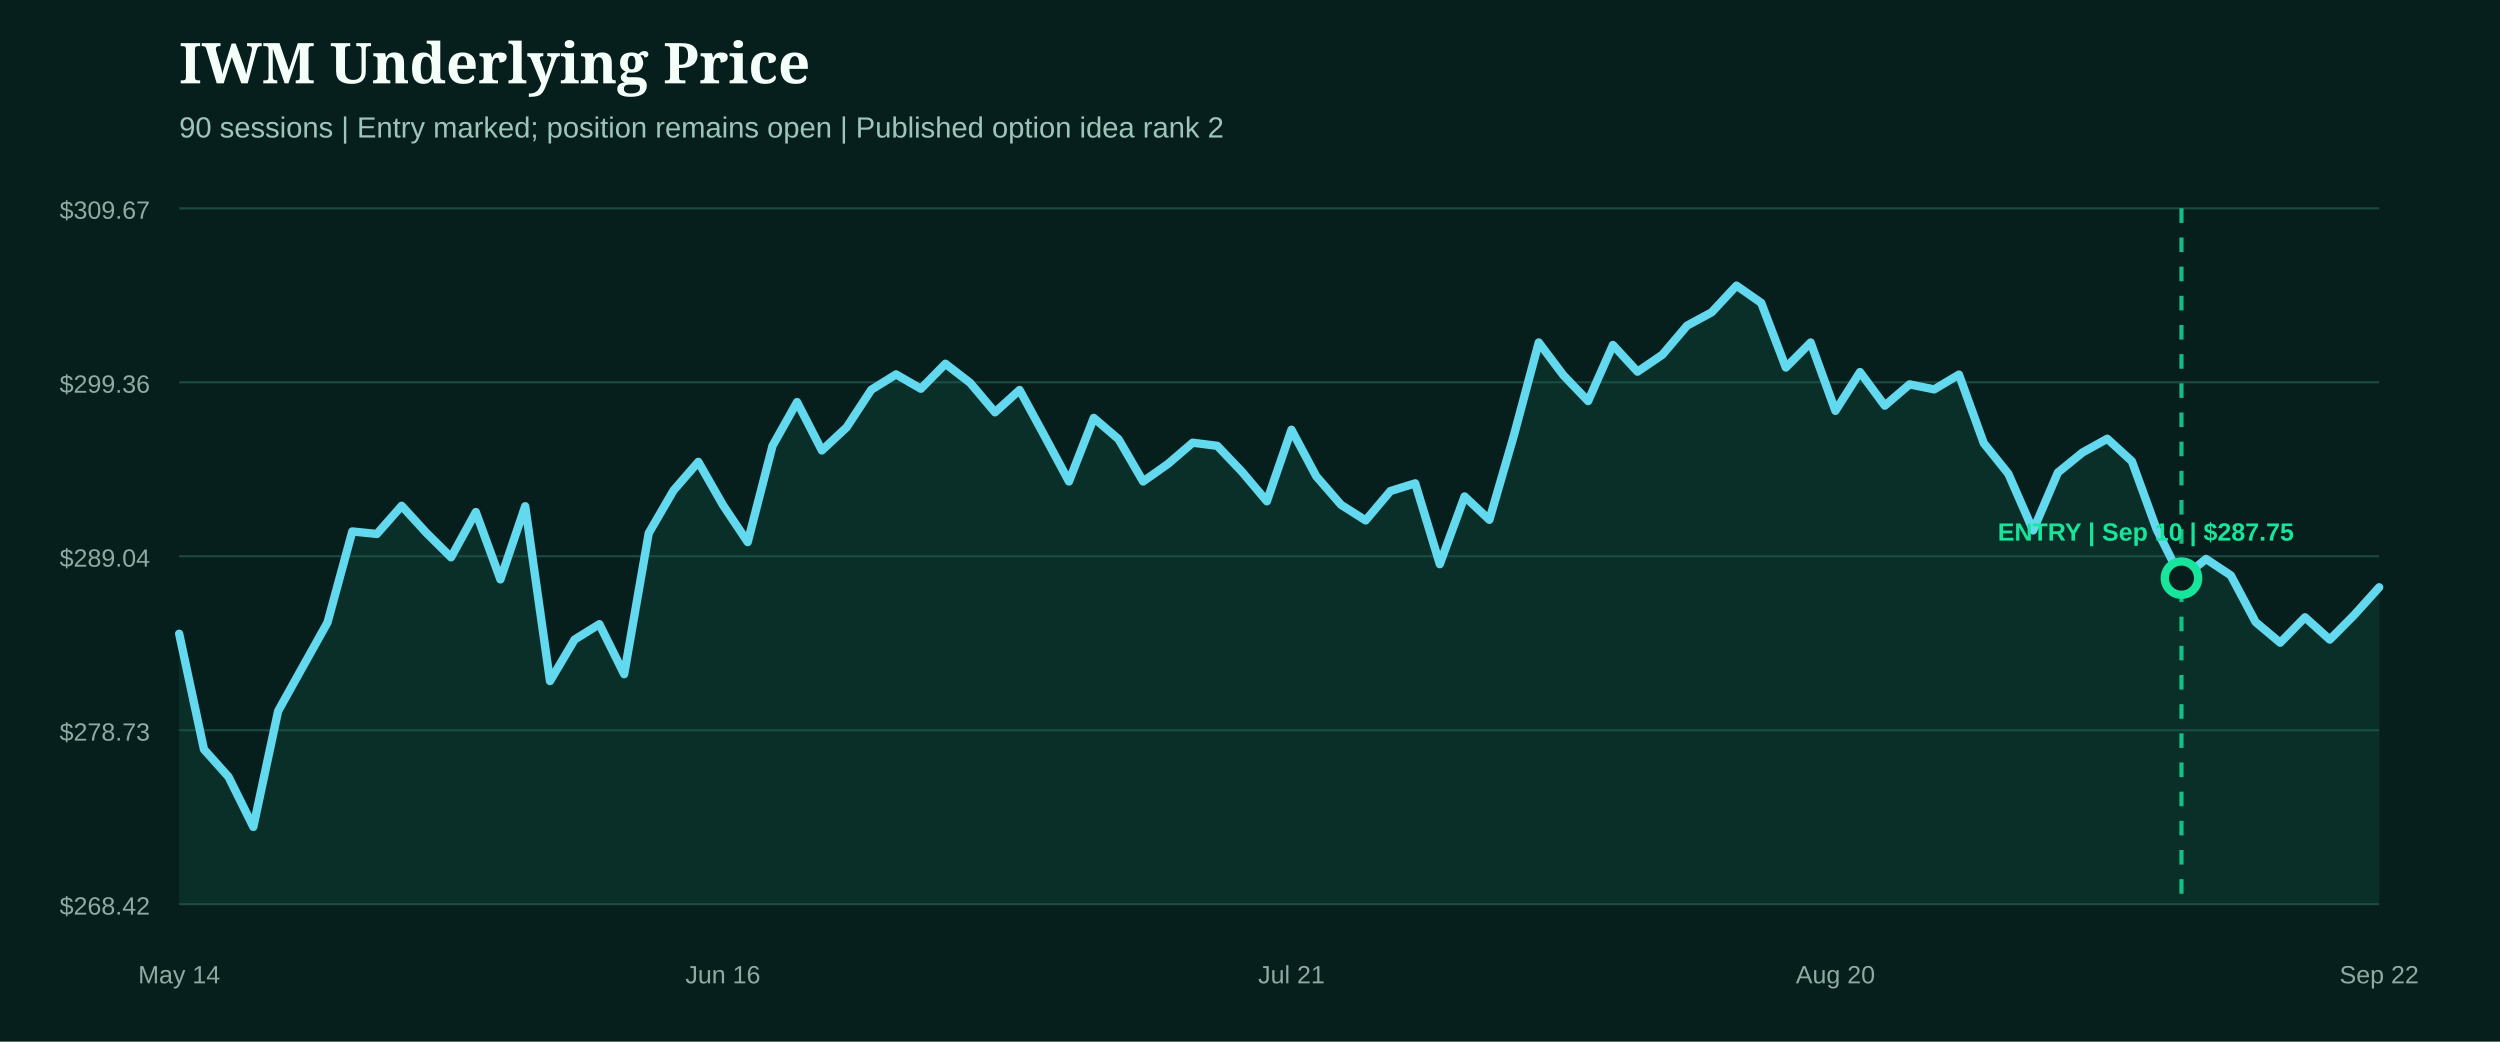
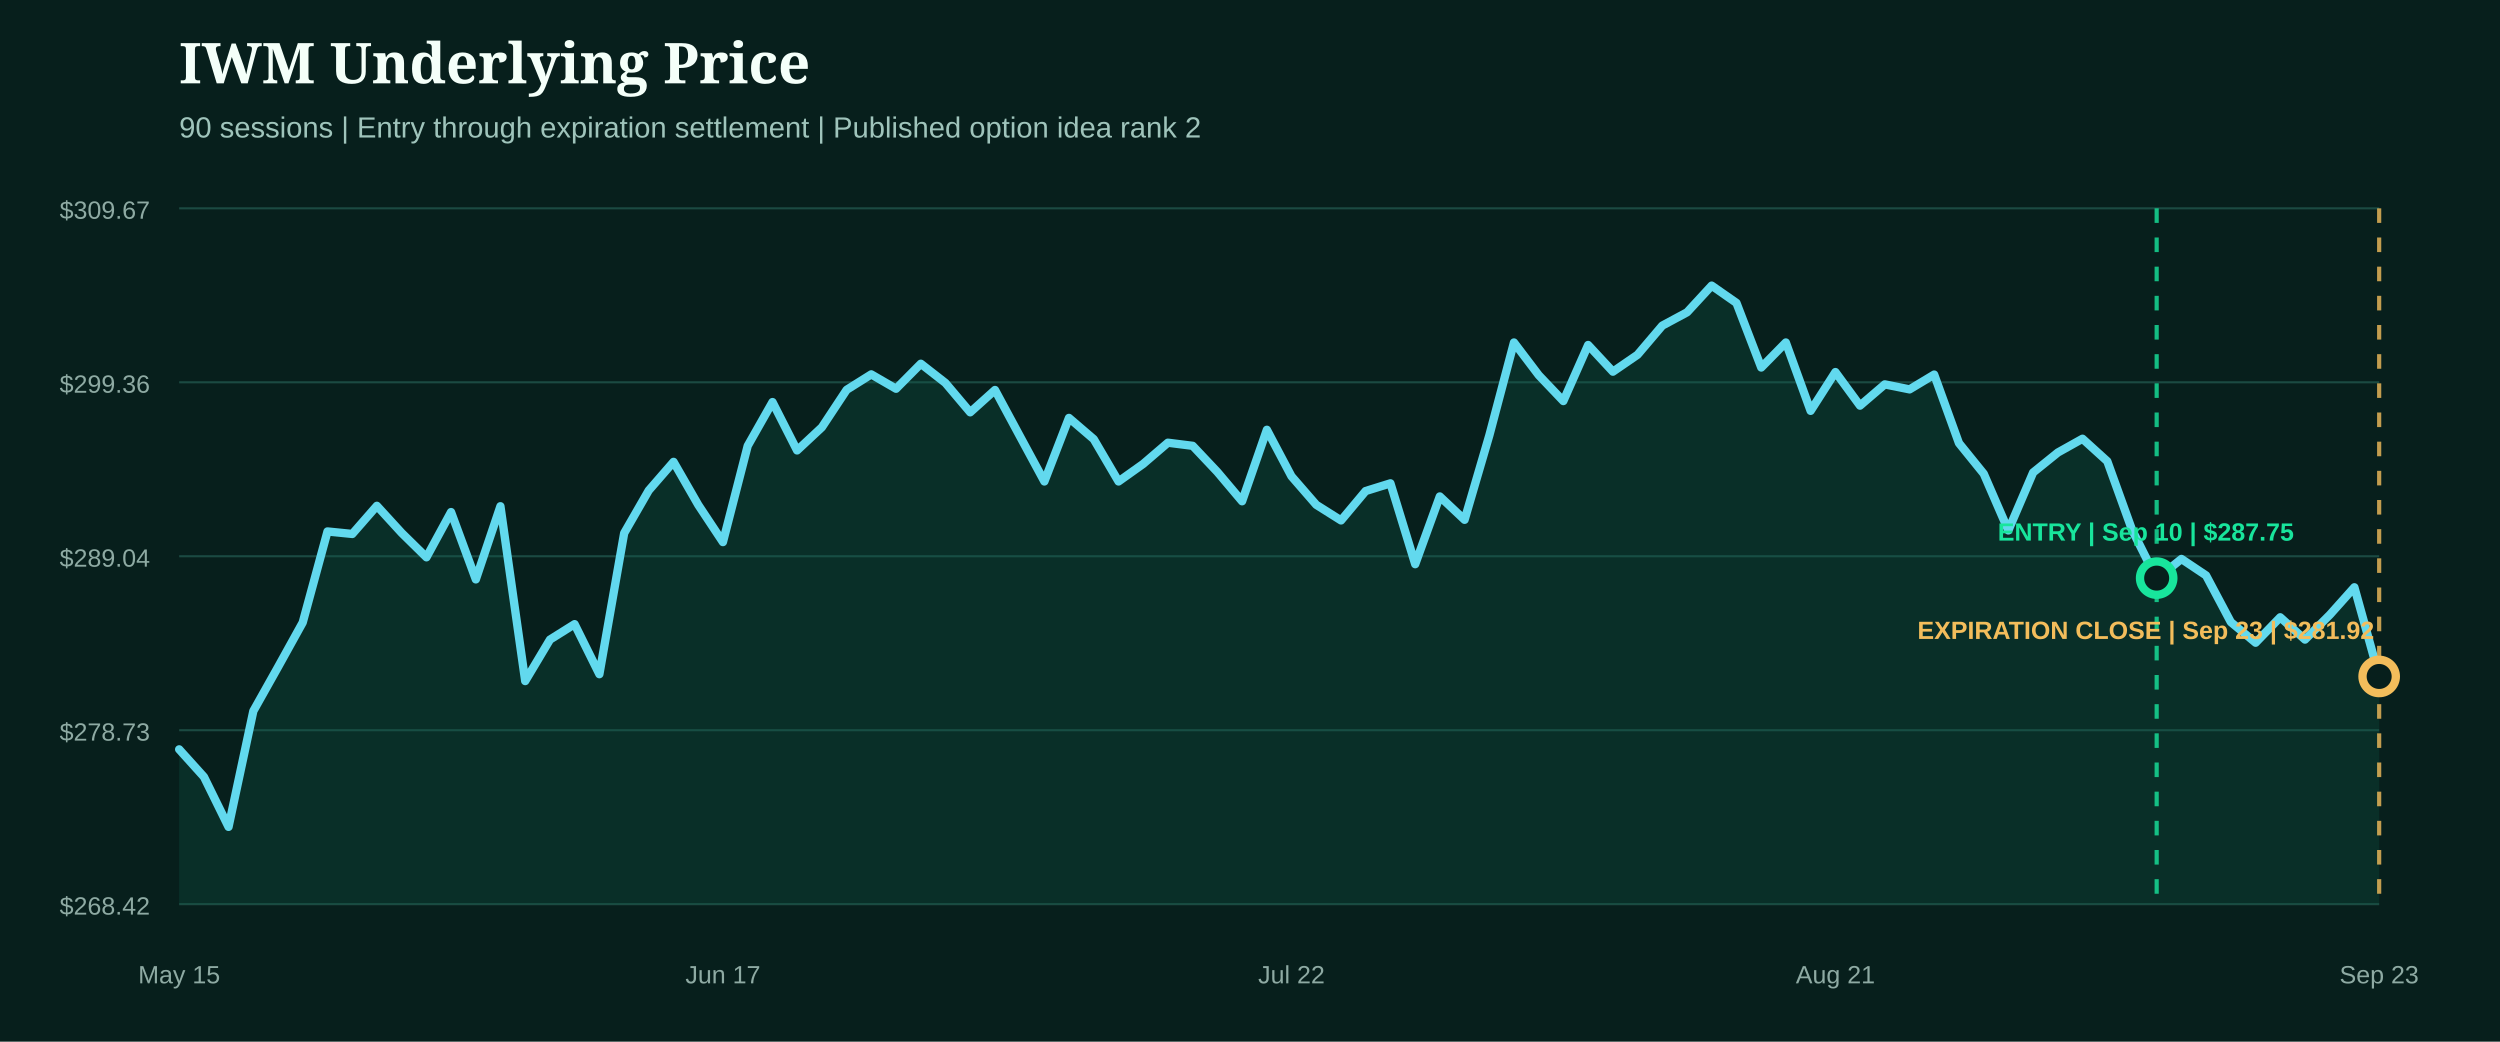
- <svg xmlns="http://www.w3.org/2000/svg" width="1200" height="500" viewBox="0 0 1200 500" role="img" aria-label="IWM underlying price from entry">
+ <svg xmlns="http://www.w3.org/2000/svg" width="1200" height="500" viewBox="0 0 1200 500" role="img" aria-label="IWM underlying price from entry through expiration close">
  <rect width="1200" height="500" fill="#071f1c" />
  <style>.head{fill:#f4fff9;font:800 27px Georgia,serif}.sub{fill:#9fc4bb;font:14px Arial,sans-serif}.axis{fill:#8eaaa3;font:12px Arial,sans-serif}.marker{font:800 12px Arial,sans-serif}</style>
  <text x="86" y="40" class="head">IWM Underlying Price</text>
-   <text x="86" y="66" class="sub">90 sessions | Entry marked; position remains open | Published option idea rank 2</text>
+   <text x="86" y="66" class="sub">90 sessions | Entry through expiration settlement | Published option idea rank 2</text>
  <line x1="86" x2="1142" y1="100.0" y2="100.0" stroke="#1b4a42" stroke-width="1" />
  <text x="72" y="105.0" text-anchor="end" class="axis">$309.67</text>
  <line x1="86" x2="1142" y1="183.5" y2="183.5" stroke="#1b4a42" stroke-width="1" />
  <text x="72" y="188.5" text-anchor="end" class="axis">$299.36</text>
  <line x1="86" x2="1142" y1="267.0" y2="267.0" stroke="#1b4a42" stroke-width="1" />
  <text x="72" y="272.0" text-anchor="end" class="axis">$289.04</text>
  <line x1="86" x2="1142" y1="350.5" y2="350.5" stroke="#1b4a42" stroke-width="1" />
  <text x="72" y="355.5" text-anchor="end" class="axis">$278.73</text>
  <line x1="86" x2="1142" y1="434.0" y2="434.0" stroke="#1b4a42" stroke-width="1" />
  <text x="72" y="439.0" text-anchor="end" class="axis">$268.42</text>
-   <path d="M86.0,304.2 L97.9,359.7 L109.7,372.9 L121.6,396.9 L133.5,341.3 L145.3,320.1 L157.2,298.8 L169.1,255.1 L180.9,256.3 L192.8,242.8 L204.7,255.8 L216.5,267.5 L228.4,245.8 L240.2,278.1 L252.1,243.0 L264.0,326.9 L275.8,307.0 L287.7,299.6 L299.6,323.6 L311.4,255.9 L323.3,235.4 L335.2,221.7 L347.0,242.4 L358.9,260.2 L370.8,214.0 L382.6,193.0 L394.5,216.2 L406.4,205.1 L418.2,187.1 L430.1,179.7 L442.0,186.6 L453.8,174.6 L465.7,183.8 L477.6,197.9 L489.4,187.2 L501.3,209.1 L513.1,231.1 L525.0,200.6 L536.9,210.8 L548.7,231.1 L560.6,222.7 L572.5,212.5 L584.3,214.0 L596.2,226.5 L608.1,240.6 L619.9,206.3 L631.8,228.6 L643.7,242.3 L655.5,249.8 L667.4,235.7 L679.3,232.0 L691.1,270.8 L703.0,238.3 L714.9,249.5 L726.7,208.9 L738.6,164.4 L750.4,180.1 L762.3,192.5 L774.2,165.6 L786.0,178.4 L797.9,170.3 L809.8,156.3 L821.6,149.9 L833.5,137.1 L845.4,145.4 L857.2,176.4 L869.1,164.4 L881.0,197.2 L892.8,178.6 L904.7,194.7 L916.6,184.5 L928.4,186.9 L940.3,179.8 L952.2,212.7 L964.0,227.4 L975.9,254.6 L987.8,226.8 L999.6,217.2 L1011.5,210.6 L1023.3,221.4 L1035.2,254.1 L1047.1,277.9 L1058.9,268.3 L1070.8,276.2 L1082.7,298.6 L1094.5,308.5 L1106.4,296.3 L1118.3,307.0 L1130.1,295.1 L1142.0,281.9 L1142.0,434.0 L86.0,434.0 Z" fill="#0f5949" opacity="0.28" />
-   <path d="M86.0,304.2 L97.9,359.7 L109.7,372.9 L121.6,396.9 L133.5,341.3 L145.3,320.1 L157.2,298.8 L169.1,255.1 L180.9,256.3 L192.8,242.8 L204.7,255.8 L216.5,267.5 L228.4,245.8 L240.2,278.1 L252.1,243.0 L264.0,326.9 L275.8,307.0 L287.7,299.6 L299.6,323.6 L311.4,255.9 L323.3,235.4 L335.2,221.7 L347.0,242.4 L358.9,260.2 L370.8,214.0 L382.6,193.0 L394.5,216.2 L406.4,205.1 L418.2,187.1 L430.1,179.7 L442.0,186.6 L453.8,174.6 L465.7,183.8 L477.6,197.9 L489.4,187.2 L501.3,209.1 L513.1,231.1 L525.0,200.6 L536.9,210.8 L548.7,231.1 L560.6,222.7 L572.5,212.5 L584.3,214.0 L596.2,226.5 L608.1,240.6 L619.9,206.3 L631.8,228.6 L643.7,242.3 L655.5,249.8 L667.4,235.7 L679.3,232.0 L691.1,270.8 L703.0,238.3 L714.9,249.5 L726.7,208.9 L738.6,164.4 L750.4,180.1 L762.3,192.5 L774.2,165.6 L786.0,178.4 L797.9,170.3 L809.8,156.3 L821.6,149.9 L833.5,137.1 L845.4,145.4 L857.2,176.4 L869.1,164.4 L881.0,197.2 L892.8,178.6 L904.7,194.7 L916.6,184.5 L928.4,186.9 L940.3,179.8 L952.2,212.7 L964.0,227.4 L975.9,254.6 L987.8,226.8 L999.6,217.2 L1011.5,210.6 L1023.3,221.4 L1035.2,254.1 L1047.1,277.9 L1058.9,268.3 L1070.8,276.2 L1082.7,298.6 L1094.5,308.5 L1106.4,296.3 L1118.3,307.0 L1130.1,295.1 L1142.0,281.9" fill="none" stroke="#62d9ee" stroke-width="4" stroke-linecap="round" stroke-linejoin="round" />
+   <path d="M86.0,359.7 L97.9,372.9 L109.7,396.9 L121.6,341.3 L133.5,320.1 L145.3,298.8 L157.2,255.1 L169.1,256.3 L180.9,242.8 L192.8,255.8 L204.7,267.5 L216.5,245.8 L228.4,278.1 L240.2,243.0 L252.1,326.9 L264.0,307.0 L275.8,299.6 L287.7,323.6 L299.6,255.9 L311.4,235.4 L323.3,221.7 L335.2,242.4 L347.0,260.2 L358.9,214.0 L370.8,193.0 L382.6,216.2 L394.5,205.1 L406.4,187.1 L418.2,179.7 L430.1,186.6 L442.0,174.6 L453.8,183.8 L465.7,197.9 L477.6,187.2 L489.4,209.1 L501.3,231.1 L513.1,200.6 L525.0,210.8 L536.9,231.1 L548.7,222.7 L560.6,212.5 L572.5,214.0 L584.3,226.5 L596.2,240.6 L608.1,206.3 L619.9,228.6 L631.8,242.3 L643.7,249.8 L655.5,235.7 L667.4,232.0 L679.3,270.8 L691.1,238.3 L703.0,249.5 L714.9,208.9 L726.7,164.4 L738.6,180.1 L750.4,192.5 L762.3,165.6 L774.2,178.4 L786.0,170.3 L797.9,156.3 L809.8,149.9 L821.6,137.1 L833.5,145.4 L845.4,176.4 L857.2,164.4 L869.1,197.2 L881.0,178.6 L892.8,194.7 L904.7,184.5 L916.6,186.9 L928.4,179.8 L940.3,212.7 L952.2,227.4 L964.0,254.6 L975.9,226.8 L987.8,217.2 L999.6,210.6 L1011.5,221.4 L1023.3,254.1 L1035.2,277.9 L1047.1,268.3 L1058.9,276.2 L1070.8,298.6 L1082.7,308.5 L1094.5,296.3 L1106.4,307.0 L1118.3,295.1 L1130.1,281.9 L1142.0,324.7 L1142.0,434.0 L86.0,434.0 Z" fill="#0f5949" opacity="0.28" />
+   <path d="M86.0,359.7 L97.9,372.9 L109.7,396.9 L121.6,341.3 L133.5,320.1 L145.3,298.8 L157.2,255.1 L169.1,256.3 L180.9,242.8 L192.8,255.8 L204.7,267.5 L216.5,245.8 L228.4,278.1 L240.2,243.0 L252.1,326.9 L264.0,307.0 L275.8,299.6 L287.7,323.6 L299.6,255.9 L311.4,235.4 L323.3,221.7 L335.2,242.4 L347.0,260.2 L358.9,214.0 L370.8,193.0 L382.6,216.2 L394.5,205.1 L406.4,187.1 L418.2,179.7 L430.1,186.6 L442.0,174.6 L453.8,183.8 L465.7,197.9 L477.6,187.2 L489.4,209.1 L501.3,231.1 L513.1,200.6 L525.0,210.8 L536.9,231.1 L548.7,222.7 L560.6,212.5 L572.5,214.0 L584.3,226.5 L596.2,240.6 L608.1,206.3 L619.9,228.6 L631.8,242.3 L643.7,249.8 L655.5,235.7 L667.4,232.0 L679.3,270.8 L691.1,238.3 L703.0,249.5 L714.9,208.9 L726.7,164.4 L738.6,180.1 L750.4,192.5 L762.3,165.6 L774.2,178.4 L786.0,170.3 L797.9,156.3 L809.8,149.9 L821.6,137.1 L833.5,145.4 L845.4,176.4 L857.2,164.4 L869.1,197.2 L881.0,178.6 L892.8,194.7 L904.7,184.5 L916.6,186.9 L928.4,179.8 L940.3,212.7 L952.2,227.4 L964.0,254.6 L975.9,226.8 L987.8,217.2 L999.6,210.6 L1011.5,221.4 L1023.3,254.1 L1035.2,277.9 L1047.1,268.3 L1058.9,276.2 L1070.8,298.6 L1082.7,308.5 L1094.5,296.3 L1106.4,307.0 L1118.3,295.1 L1130.1,281.9 L1142.0,324.7" fill="none" stroke="#62d9ee" stroke-width="4" stroke-linecap="round" stroke-linejoin="round" />
  <g>
-     <line x1="1047.1" x2="1047.1" y1="100" y2="434" stroke="#18e59c" stroke-width="2" stroke-dasharray="7 7" opacity="0.8" />
-     <circle cx="1047.1" cy="277.5" r="8" fill="#071f1c" stroke="#18e59c" stroke-width="4" />
+     <line x1="1035.2" x2="1035.2" y1="100" y2="434" stroke="#18e59c" stroke-width="2" stroke-dasharray="7 7" opacity="0.8" />
+     <circle cx="1035.2" cy="277.5" r="8" fill="#071f1c" stroke="#18e59c" stroke-width="4" />
    <text x="1030.0" y="259.5" text-anchor="middle" class="marker" fill="#18e59c">ENTRY | Sep 10 | $287.75</text>
  </g>
-   <text x="86.0" y="472" text-anchor="middle" class="axis">May 14</text>
-   <text x="347.0" y="472" text-anchor="middle" class="axis">Jun 16</text>
-   <text x="619.9" y="472" text-anchor="middle" class="axis">Jul 21</text>
-   <text x="881.0" y="472" text-anchor="middle" class="axis">Aug 20</text>
-   <text x="1142.0" y="472" text-anchor="middle" class="axis">Sep 22</text>
+   <g>
+     <line x1="1142.0" x2="1142.0" y1="100" y2="434" stroke="#f3bd5b" stroke-width="2" stroke-dasharray="7 7" opacity="0.8" />
+     <circle cx="1142.0" cy="324.7" r="8" fill="#071f1c" stroke="#f3bd5b" stroke-width="4" />
+     <text x="1030.0" y="306.7" text-anchor="middle" class="marker" fill="#f3bd5b">EXPIRATION CLOSE | Sep 23 | $281.92</text>
+   </g>
+   <text x="86.0" y="472" text-anchor="middle" class="axis">May 15</text>
+   <text x="347.0" y="472" text-anchor="middle" class="axis">Jun 17</text>
+   <text x="619.9" y="472" text-anchor="middle" class="axis">Jul 22</text>
+   <text x="881.0" y="472" text-anchor="middle" class="axis">Aug 21</text>
+   <text x="1142.0" y="472" text-anchor="middle" class="axis">Sep 23</text>
</svg>
